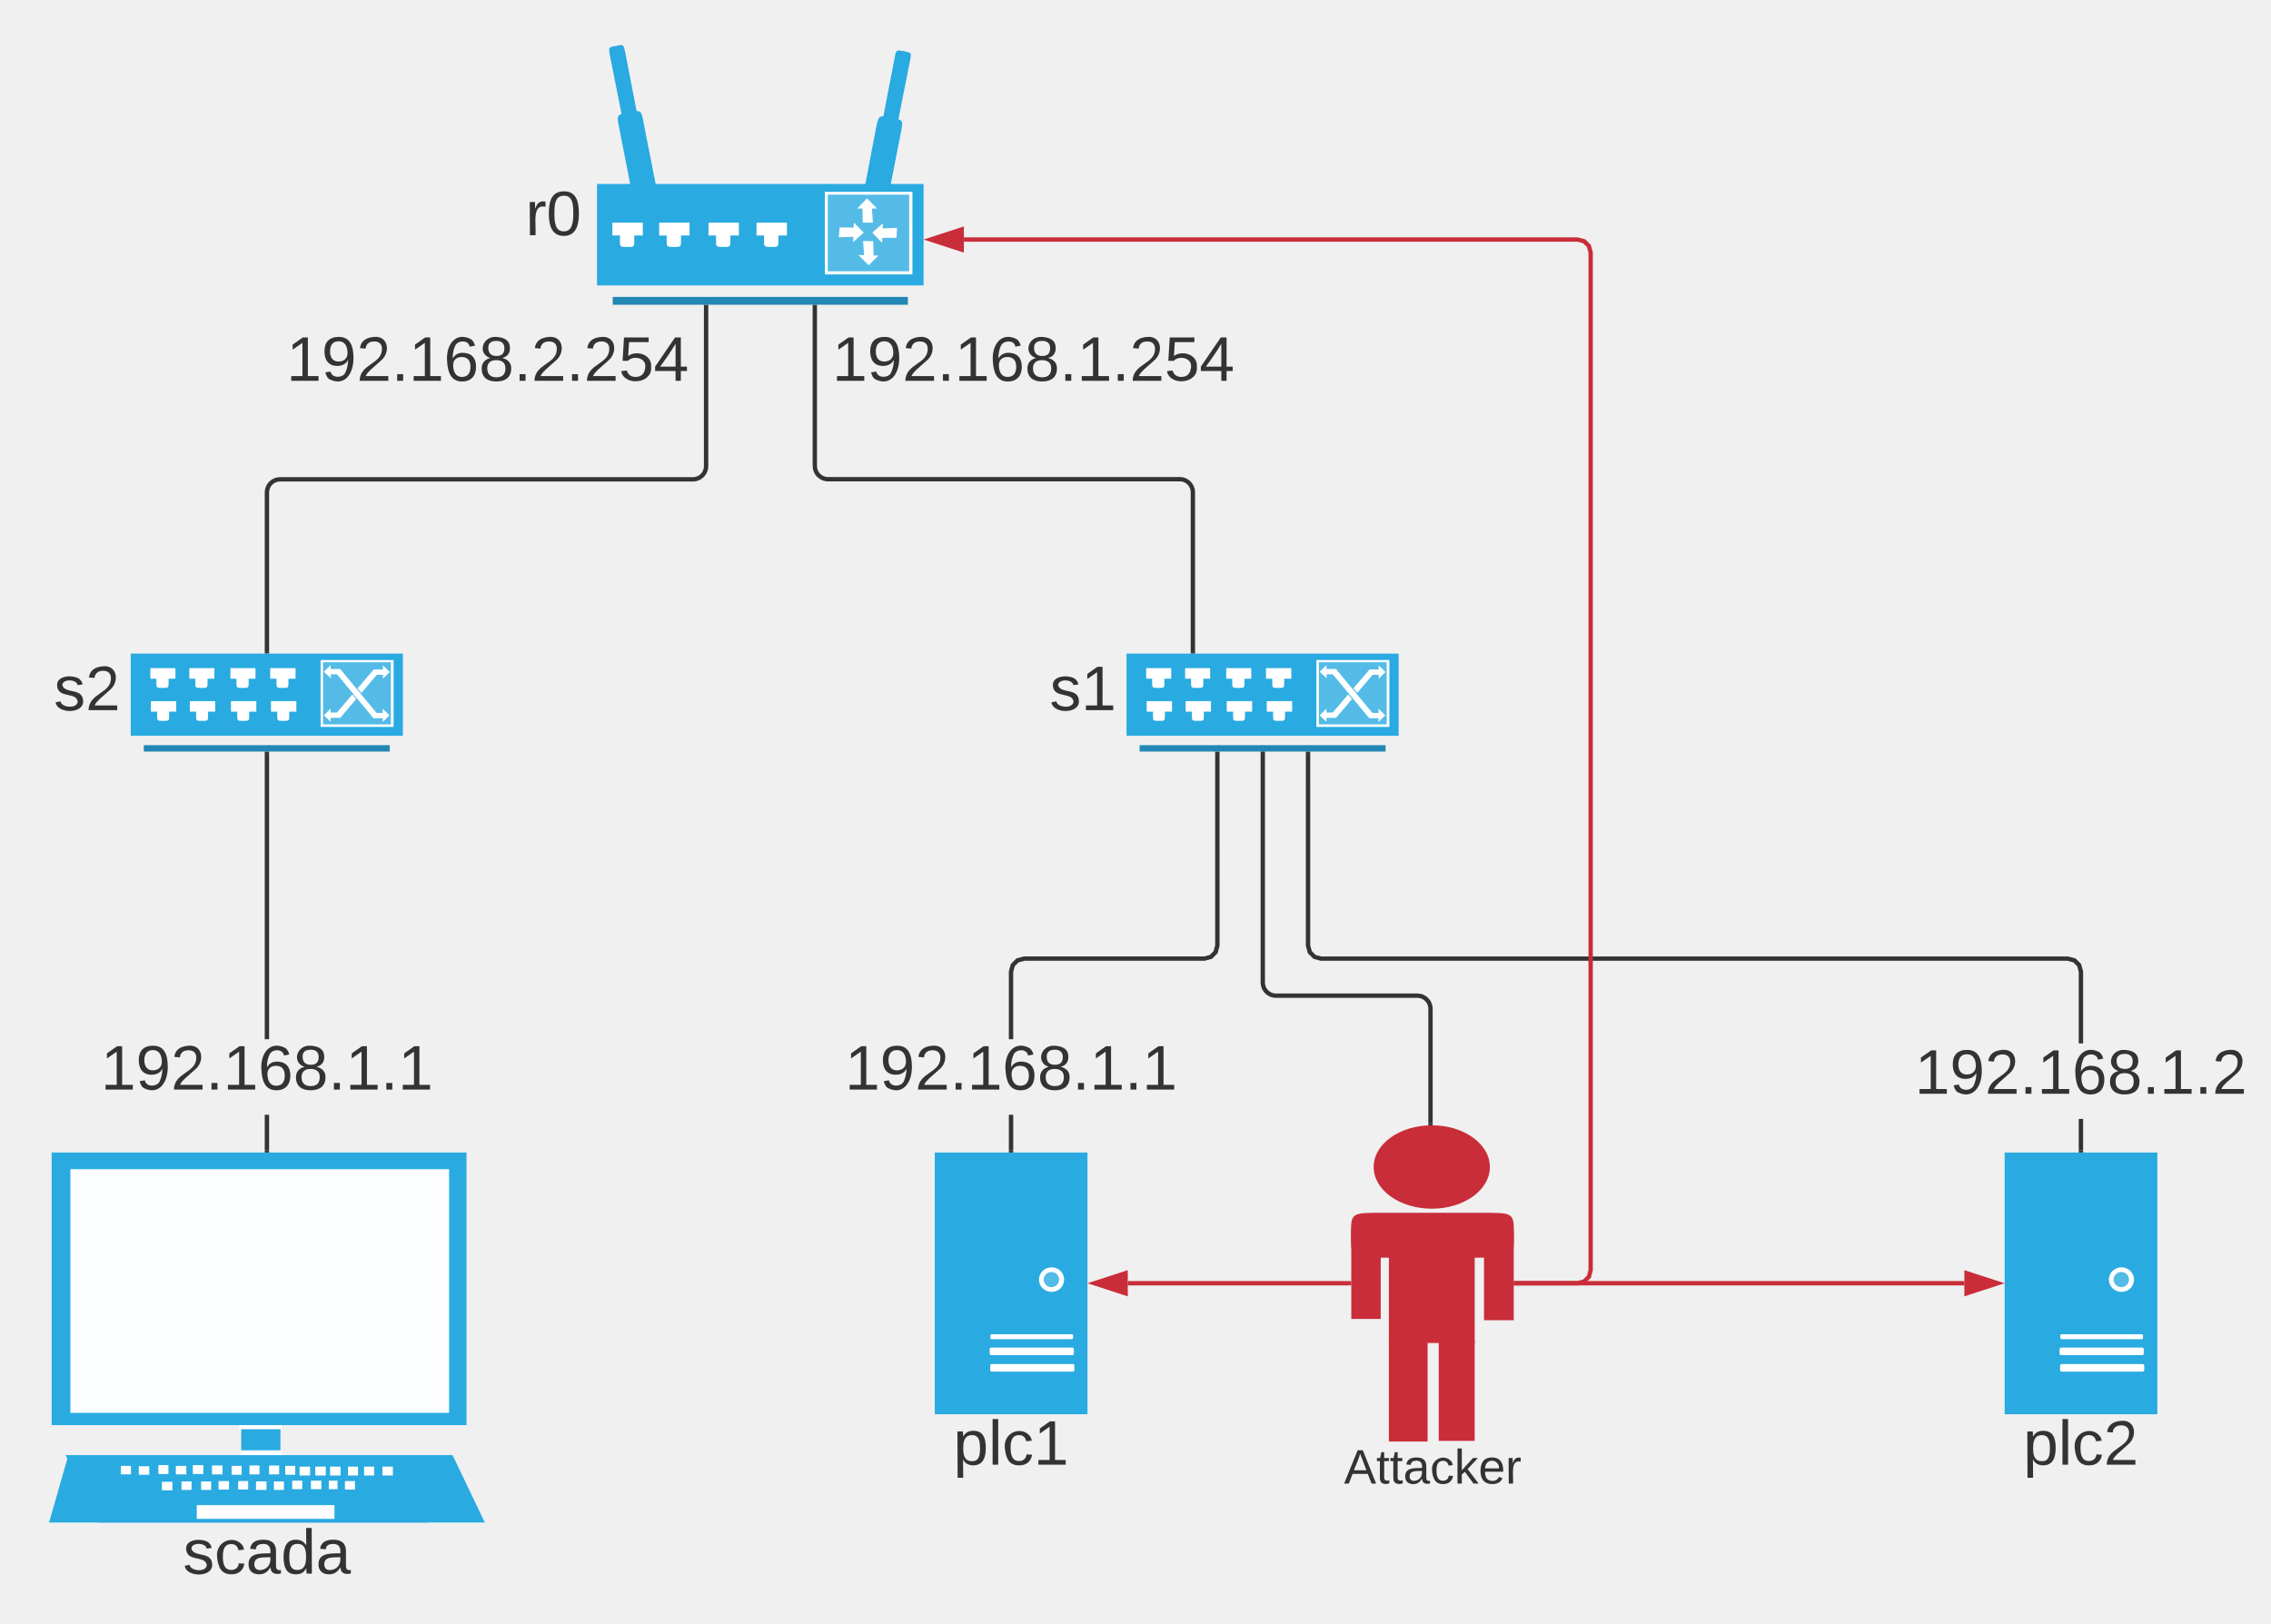
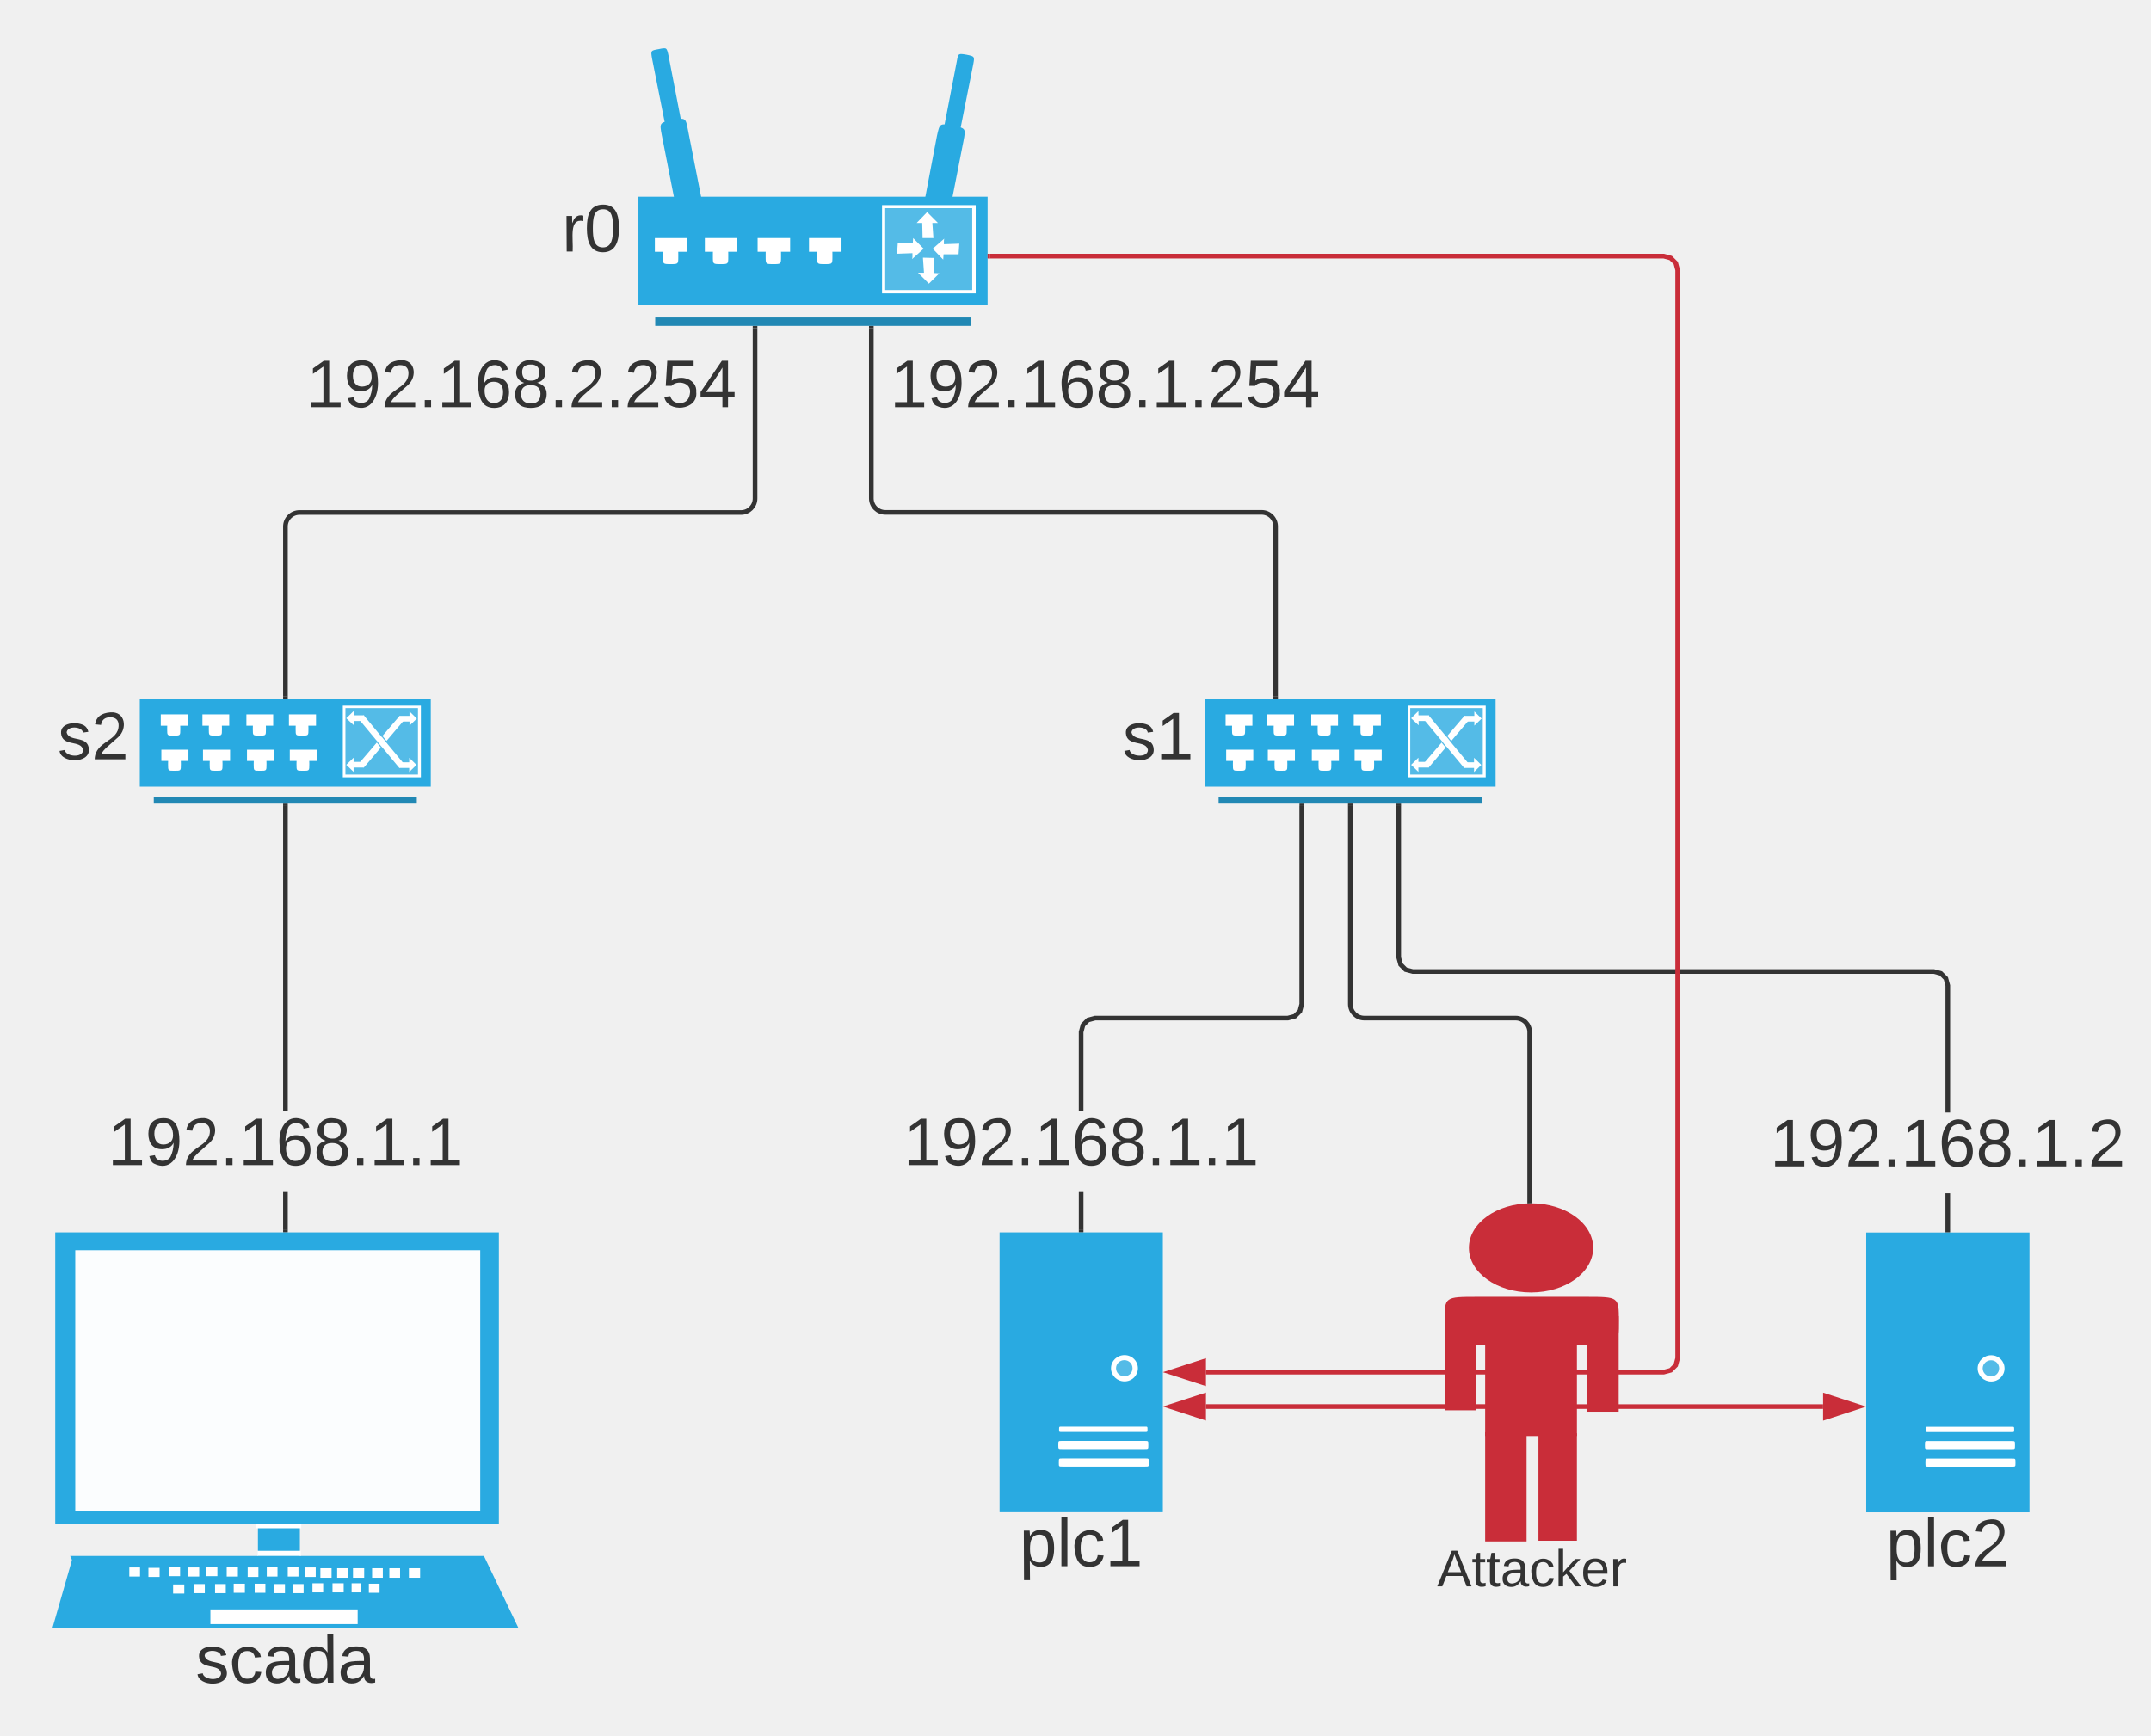
- <svg xmlns="http://www.w3.org/2000/svg" xmlns:ns1="lucid" xmlns:xlink="http://www.w3.org/1999/xlink" width="1042.23" height="745.17">
+ <svg xmlns="http://www.w3.org/2000/svg" xmlns:ns1="lucid" xmlns:xlink="http://www.w3.org/1999/xlink" width="923.16" height="745.17">
  <g transform="translate(-20 -23)" ns1:page-tab-id="x3yKPyf_9kqe">
    <path d="M393.95 163.88v73.06c0 3.3 2.7 6 6 6h161.5c3.32 0 6 2.7 6 6V322" stroke="#333" stroke-width="2" fill="none" />
    <path d="M394.95 163.9h-2v-1.02h2zM568.46 323h-2v-1.03h2z" fill="#333" />
    <use xlink:href="#a" transform="matrix(1,0,0,1,401.95,174.6667) translate(0 23.11111)" />
    <path d="M344.05 163.88V237c0 3.3-2.7 6-6 6H148.5c-3.3 0-6 2.7-6 6v73" stroke="#333" stroke-width="2" fill="none" />
    <path d="M345.05 163.9h-2v-1.02h2zM143.5 323h-2v-1.03h2z" fill="#333" />
    <use xlink:href="#b" transform="matrix(1,0,0,1,151.4821,174.6667) translate(0.01 23.11111)" />
-     <path d="M485 551h-2v-16.33h2zm94.7-93.87l-.92 3.42-2.52 2.53-3.42.92h-82.7l-2.65.7-1.8 1.8-.7 2.63V500h-2v-31.13l.92-3.42 2.53-2.53 3.42-.92h82.7l2.65-.7 1.77-1.8.7-2.63v-87.92h2z" fill="#333" />
+     <path d="M485 551h-2v-16.33h2zm94.7-96.87l-.92 3.42-2.52 2.53-3.42.92h-82.7l-2.65.7-1.8 1.8-.7 2.63V500h-2v-34.13l.92-3.42 2.53-2.53 3.42-.92h82.7l2.65-.7 1.77-1.8.7-2.63v-84.92h2z" fill="#333" />
    <path d="M579.7 368.98h-2v-1.03h2zm0-3.95h-2l2-.07zM485 552h-2v-1.03h2z" fill="#333" />
    <use xlink:href="#c" transform="matrix(1,0,0,1,407.7654,500) translate(0 23.11111)" />
-     <path d="M976 551h-2v-14.42h2zm-354.7-94.13l.7 2.64 1.78 1.8 2.64.7h342.7l3.43.92 2.53 2.53.92 3.42v33.05h-2v-32.8l-.7-2.63-1.8-1.8-2.63-.7h-342.7l-3.43-.92-2.52-2.53-.93-3.42v-88.18h2z" fill="#333" />
-     <path d="M621.3 368.98h-2v-1.03h2zm0-3.95h-2l2-.07zM976 552h-2v-1.03h2z" fill="#333" />
-     <use xlink:href="#d" transform="matrix(1,0,0,1,898.7654,501.916) translate(0 23.11111)" />
+     <path d="M856.93 551.04h-2V535.2h2zM621.3 433.87l.7 2.64 1.78 1.8 2.64.7h223.64l3.42.92 2.53 2.53.93 3.42v54.68h-2v-54.42l-.7-2.64-1.8-1.8-2.63-.7H626.16l-3.42-.92-2.52-2.53-.93-3.42v-65.18h2z" fill="#333" />
+     <path d="M621.3 368.98h-2v-1.03h2zm0-3.95h-2l2-.07zM856.93 552.04h-2v-1.02h2z" fill="#333" />
+     <use xlink:href="#d" transform="matrix(1,0,0,1,779.6954,500.548) translate(0 23.11111)" />
    <path d="M143.5 551h-2v-16.33h2zm0-51h-2V368.95h2z" fill="#333" />
    <path d="M143.5 368.98h-2v-1.03h2zm0-3.95h-2l2-.07zM143.5 552h-2v-1.03h2z" fill="#333" />
    <use xlink:href="#c" transform="matrix(1,0,0,1,66.26543,500) translate(0 23.11111)" />
    <path d="M80 323h124.88v37.7H80V323z" fill="#29aae1" />
    <path d="M86 365.03h112.88v2.93H86v-2.93z" fill="#2188b4" />
    <path d="M89 329.66h11.5v4.86H89v-4.86z" fill="#fff" />
    <path d="M94.5 332.94c2.88 0 2.88 0 2.88 2.66v.5c0 2.65 0 2.65-2.88 2.65-2.75 0-2.75 0-2.75-2.65v-.5c0-2.66 0-2.66 2.75-2.66zM106.88 329.66h11.5v4.86h-11.5v-4.86z" fill="#fff" />
    <path d="M112.5 332.94c2.75 0 2.75 0 2.75 2.66v.5c0 2.65 0 2.65-2.75 2.65-2.88 0-2.88 0-2.88-2.65v-.5c0-2.66 0-2.66 2.88-2.66zM125.75 329.66h11.5v4.86h-11.5v-4.86z" fill="#fff" />
    <path d="M131.38 332.94c2.75 0 2.75 0 2.75 2.66v.5c0 2.65 0 2.65-2.75 2.65-2.88 0-2.88 0-2.88-2.65v-.5c0-2.66 0-2.66 2.88-2.66zM144 329.66h11.63v4.86H144v-4.86z" fill="#fff" />
    <path d="M149.63 332.94c2.75 0 2.75 0 2.75 2.66v.5c0 2.65 0 2.65-2.75 2.65s-2.75 0-2.75-2.65v-.5c0-2.66 0-2.66 2.75-2.66zM167.13 325.93h33.5v30.73h-33.5v-30.74z" fill="#fff" />
    <path d="M168.25 326.96h31.13v28.53h-31.13v-28.54z" fill="#54bbe7" />
    <path d="M89.25 344.82h11.63v4.82H89.25v-4.8z" fill="#fff" />
    <path d="M94.88 348.06c2.75 0 2.75 0 2.75 2.66v.5c0 2.65 0 2.65-2.75 2.65s-2.75 0-2.75-2.66v-.48c0-2.66 0-2.66 2.75-2.66zM107.13 344.82h11.62v4.82h-11.63v-4.8z" fill="#fff" />
    <path d="M112.75 348.06c2.75 0 2.75 0 2.75 2.66v.5c0 2.65 0 2.65-2.75 2.65s-2.75 0-2.75-2.66v-.48c0-2.66 0-2.66 2.75-2.66zM126 344.82h11.63v4.82H126v-4.8z" fill="#fff" />
    <path d="M131.63 348.06c2.75 0 2.75 0 2.75 2.66v.5c0 2.65 0 2.65-2.75 2.65s-2.75 0-2.75-2.66v-.48c0-2.66 0-2.66 2.75-2.66zM144.38 344.82H156v4.82h-11.63v-4.8z" fill="#fff" />
    <path d="M150 348.06c2.75 0 2.75 0 2.75 2.66v.5c0 2.65 0 2.65-2.75 2.65s-2.75 0-2.75-2.66v-.48c0-2.66 0-2.66 2.75-2.66zM171.75 328.26l-3.13 3.06 3.25 3.02-.12-6.07zM171.75 348.25l-3.13 3.06 3.13 3.02v-6.07zM195.63 354.37l3.12-3.02-3.13-3.06v6.06zM195.75 334.48l3.13-3.02-3.13-3.06v6.08z" fill="#fff" />
    <path d="M171.5 330.06h4.75v2.44h-4.75v-2.44zM191.5 330.3h4.63v2.42h-4.63v-2.43zM171.5 350.05h4.63v2.43h-4.63v-2.44zM191.38 350.23H196v2.42h-4.63v-2.42z" fill="#fff" />
    <path d="M174 331.7l2.13-1.63 17.37 20.97-2.13 1.6L174 331.7z" fill="#fff" />
    <path d="M191.5 330.3l2 1.75-17.38 20.47-2.12-1.75 17.5-20.48z" fill="#fff" />
    <path d="M184.13 338.9l2 2.46-.38.27-2-2.48.38-.26zM181.88 341.23l2 2.47-.38.27-2-2.48.38-.27z" fill="#54bbe7" />
    <path d="M40 326.67c0-3.32 2.7-6 6-6h28c3.3 0 6 2.68 6 6v32.66c0 3.32-2.7 6-6 6H46c-3.3 0-6-2.68-6-6z" stroke="#000" stroke-opacity="0" stroke-width="3" fill="#fff" fill-opacity="0" />
    <use xlink:href="#e" transform="matrix(1,0,0,1,45,325.6667) translate(-0.2469136 23.27778)" />
    <path d="M537 323h124.88v37.7H537V323z" fill="#29aae1" />
    <path d="M543 365.03h112.88v2.93H543v-2.93z" fill="#2188b4" />
    <path d="M546 329.66h11.5v4.86H546v-4.86z" fill="#fff" />
    <path d="M551.5 332.94c2.88 0 2.88 0 2.88 2.66v.5c0 2.65 0 2.65-2.88 2.65-2.75 0-2.75 0-2.75-2.65v-.5c0-2.66 0-2.66 2.75-2.66zM563.88 329.66h11.5v4.86h-11.5v-4.86z" fill="#fff" />
    <path d="M569.5 332.94c2.75 0 2.75 0 2.75 2.66v.5c0 2.65 0 2.65-2.75 2.65-2.88 0-2.88 0-2.88-2.65v-.5c0-2.66 0-2.66 2.88-2.66zM582.75 329.66h11.5v4.86h-11.5v-4.86z" fill="#fff" />
    <path d="M588.38 332.94c2.75 0 2.75 0 2.75 2.66v.5c0 2.65 0 2.65-2.75 2.65-2.88 0-2.88 0-2.88-2.65v-.5c0-2.66 0-2.66 2.88-2.66zM601 329.66h11.63v4.86H601v-4.86z" fill="#fff" />
    <path d="M606.63 332.94c2.75 0 2.75 0 2.75 2.66v.5c0 2.65 0 2.65-2.75 2.65s-2.75 0-2.75-2.65v-.5c0-2.66 0-2.66 2.75-2.66zM624.13 325.93h33.5v30.73h-33.5v-30.74z" fill="#fff" />
    <path d="M625.25 326.96h31.13v28.53h-31.13v-28.54z" fill="#54bbe7" />
    <path d="M546.25 344.82h11.63v4.82h-11.63v-4.8z" fill="#fff" />
    <path d="M551.88 348.06c2.75 0 2.75 0 2.75 2.66v.5c0 2.65 0 2.65-2.75 2.65s-2.75 0-2.75-2.66v-.48c0-2.66 0-2.66 2.75-2.66zM564.13 344.82h11.62v4.82h-11.63v-4.8z" fill="#fff" />
    <path d="M569.75 348.06c2.75 0 2.75 0 2.75 2.66v.5c0 2.65 0 2.65-2.75 2.65s-2.75 0-2.75-2.66v-.48c0-2.66 0-2.66 2.75-2.66zM583 344.82h11.63v4.82H583v-4.8z" fill="#fff" />
    <path d="M588.63 348.06c2.75 0 2.75 0 2.75 2.66v.5c0 2.65 0 2.65-2.75 2.65s-2.75 0-2.75-2.66v-.48c0-2.66 0-2.66 2.75-2.66zM601.38 344.82H613v4.82h-11.63v-4.8z" fill="#fff" />
    <path d="M607 348.06c2.75 0 2.75 0 2.75 2.66v.5c0 2.65 0 2.65-2.75 2.65s-2.75 0-2.75-2.66v-.48c0-2.66 0-2.66 2.75-2.66zM628.75 328.26l-3.13 3.06 3.25 3.02-.12-6.07zM628.75 348.25l-3.13 3.06 3.13 3.02v-6.07zM652.63 354.37l3.12-3.02-3.13-3.06v6.06zM652.75 334.48l3.13-3.02-3.13-3.06v6.08z" fill="#fff" />
    <path d="M628.5 330.06h4.75v2.44h-4.75v-2.44zM648.5 330.3h4.63v2.42h-4.63v-2.43zM628.5 350.05h4.63v2.43h-4.63v-2.44zM648.38 350.23H653v2.42h-4.63v-2.42z" fill="#fff" />
    <path d="M631 331.7l2.13-1.63 17.37 20.97-2.13 1.6L631 331.7z" fill="#fff" />
    <path d="M648.5 330.3l2 1.75-17.38 20.47-2.12-1.75 17.5-20.48z" fill="#fff" />
    <path d="M641.13 338.9l2 2.46-.38.27-2-2.48.38-.26zM638.88 341.23l2 2.47-.38.27-2-2.48.38-.27z" fill="#54bbe7" />
    <path d="M497 326.67c0-3.32 2.7-6 6-6h28c3.3 0 6 2.68 6 6v32.66c0 3.32-2.7 6-6 6h-28c-3.3 0-6-2.68-6-6z" stroke="#000" stroke-opacity="0" stroke-width="3" fill="#fff" fill-opacity="0" />
    <use xlink:href="#f" transform="matrix(1,0,0,1,502,325.6667) translate(-0.2469136 23.27778)" />
    <path d="M294 107.44h149.85V154H294v-46.56z" fill="#29aae1" />
    <path d="M301.2 159.28h135.45v3.6H301.2v-3.6z" fill="#2188b4" />
    <path d="M301.05 125.2H315v5.88h-13.95v-5.88z" fill="#fff" />
    <path d="M307.8 129.16c3.3 0 3.3 0 3.3 3.36v.6c0 3.24 0 3.24-3.3 3.24s-3.3 0-3.3-3.24v-.6c0-3.36 0-3.36 3.3-3.36zM322.5 125.2h13.95v5.88H322.5v-5.88z" fill="#fff" />
    <path d="M329.25 129.16c3.3 0 3.3 0 3.3 3.36v.6c0 3.24 0 3.24-3.3 3.24s-3.3 0-3.3-3.24v-.6c0-3.36 0-3.36 3.3-3.36zM345.15 125.2h13.95v5.88h-13.95v-5.88z" fill="#fff" />
    <path d="M351.9 129.16c3.3 0 3.3 0 3.3 3.36v.6c0 3.24 0 3.24-3.3 3.24s-3.3 0-3.3-3.24v-.6c0-3.36 0-3.36 3.3-3.36zM367.2 125.2h13.95v5.88H367.2v-5.88z" fill="#fff" />
    <path d="M373.95 129.16c3.3 0 3.3 0 3.3 3.36v.6c0 3.24 0 3.24-3.3 3.24s-3.3 0-3.3-3.24v-.6c0-3.36 0-3.36 3.3-3.36z" fill="#fff" />
    <path d="M428.85 76.96c5.7 1.08 5.7 1.08 4.65 6.6l-5.4 27.48c-1.05 5.64-1.05 5.64-6.75 4.56-5.55-1.08-5.55-1.08-4.5-6.6l5.25-27.6c1.2-5.52 1.2-5.52 6.75-4.44z" fill="#29aae1" />
    <path d="M434.85 46.48c3.45.72 3.45.72 2.85 4.08L432 79.24c-.6 3.36-.6 3.36-4.05 2.76-3.6-.72-3.6-.72-2.85-4.08l5.55-28.68c.6-3.36.6-3.36 4.2-2.76z" fill="#29aae1" />
    <path d="M398.55 111.04h40.2v37.92h-40.2v-37.92z" fill="#fff" />
    <path d="M399.9 112.36h37.35v35.16H399.9v-35.16z" fill="#54bbe7" />
    <path d="M417.9 114.04l-4.5 4.68h2.4l.15 6.48h4.65l-.45-6.48h2.4l-4.65-4.68zM418.65 144.76l4.5-4.44-2.25-.12-.15-6.48-4.65-.12.45 6.48H414l4.65 4.68zM420.3 129.76l4.5 4.68.15-2.28h6.45l.3-4.56-6.6.24v-1.68l.15-.72-4.95 4.32zM416.4 129.76l-4.5-4.56-.15 2.28-6.45-.12-.3 4.56 6.6-.24v1.8l-.15.72 4.95-4.44z" fill="#fff" />
    <path d="M308.7 74.56c5.55-1.08 5.55-1.08 6.6 4.44l5.4 27.48c1.2 5.64 1.2 5.64-4.5 6.72s-5.7 1.08-6.75-4.56l-5.4-27.48c-1.05-5.52-1.05-5.52 4.65-6.6z" fill="#29aae1" />
    <path d="M302.7 44.08c3.45-.72 3.45-.72 4.2 2.76l5.55 28.68c.6 3.36.6 3.36-2.85 4.08-3.45.6-3.45.6-4.05-2.76l-5.7-28.68c-.6-3.48-.6-3.48 2.85-4.08z" fill="#29aae1" />
    <path d="M254 106.67c0-3.32 2.7-6 6-6h28c3.3 0 6 2.68 6 6v32.66c0 3.32-2.7 6-6 6h-28c-3.3 0-6-2.68-6-6z" stroke="#000" stroke-opacity="0" stroke-width="3" fill="#fff" fill-opacity="0" />
    <use xlink:href="#g" transform="matrix(1,0,0,1,259,105.6667) translate(2.200617 25.29861)" />
    <path d="M449 552h70.07v120.12H449V552z" fill="#29aae1" />
    <path d="M475.74 635.4h35.63c1.12 0 1.12 0 1.12 1.2 0 1.08 0 1.08-1.13 1.08h-35.63c-1.2 0-1.2 0-1.2-1.08 0-1.2 0-1.2 1.2-1.2zM475.8 641.52h35.5c1.54 0 1.54 0 1.54 1.56v.36c0 1.56 0 1.56-1.54 1.56h-35.5c-1.6 0-1.6 0-1.6-1.56v-.36c0-1.56 0-1.56 1.6-1.56zM475.95 649.08h35.56c1.55 0 1.55 0 1.55 1.56v.36c0 1.56 0 1.56-1.54 1.56h-35.55c-1.54 0-1.54 0-1.54-1.56v-.36c0-1.56 0-1.56 1.55-1.56zM508.36 610.32c0 3.12-2.52 5.64-5.74 5.64s-5.8-2.52-5.8-5.64c0-3.12 2.58-5.64 5.8-5.64 3.22 0 5.74 2.52 5.74 5.64z" fill="#fff" />
    <path d="M506.05 610.32c0 1.92-1.54 3.48-3.5 3.48s-3.57-1.56-3.57-3.48 1.6-3.48 3.57-3.48c1.96 0 3.5 1.56 3.5 3.48z" fill="#54bbe7" />
    <use xlink:href="#h" transform="matrix(1,0,0,1,419,672) translate(38.55864 23.27778)" />
-     <path d="M940 552h70.07v120.12H940V552z" fill="#29aae1" />
-     <path d="M966.74 635.4h35.63c1.12 0 1.12 0 1.12 1.2 0 1.08 0 1.08-1.13 1.08h-35.63c-1.2 0-1.2 0-1.2-1.08 0-1.2 0-1.2 1.2-1.2zM966.8 641.52h35.5c1.54 0 1.54 0 1.54 1.56v.36c0 1.56 0 1.56-1.54 1.56h-35.5c-1.6 0-1.6 0-1.6-1.56v-.36c0-1.56 0-1.56 1.6-1.56zM966.95 649.08h35.56c1.55 0 1.55 0 1.55 1.56v.36c0 1.56 0 1.56-1.54 1.56h-35.55c-1.54 0-1.54 0-1.54-1.56v-.36c0-1.56 0-1.56 1.55-1.56zM999.36 610.32c0 3.12-2.52 5.64-5.74 5.64s-5.8-2.52-5.8-5.64c0-3.12 2.58-5.64 5.8-5.64 3.22 0 5.74 2.52 5.74 5.64z" fill="#fff" />
-     <path d="M997.05 610.32c0 1.92-1.54 3.48-3.5 3.48s-3.57-1.56-3.57-3.48 1.6-3.48 3.57-3.48c1.96 0 3.5 1.56 3.5 3.48z" fill="#54bbe7" />
-     <use xlink:href="#i" transform="matrix(1,0,0,1,910,672) translate(38.55864 23.27778)" />
+     <path d="M820.93 552.05H891v120.12h-70.07V552.05z" fill="#29aae1" />
+     <path d="M847.67 635.45h35.63c1.12 0 1.12 0 1.12 1.2 0 1.08 0 1.08-1.12 1.08h-35.63c-1.2 0-1.2 0-1.2-1.08 0-1.2 0-1.2 1.2-1.2zM847.74 641.57h35.5c1.53 0 1.53 0 1.53 1.55v.37c0 1.55 0 1.55-1.54 1.55h-35.5c-1.6 0-1.6 0-1.6-1.56v-.38c0-1.55 0-1.55 1.6-1.55zM847.88 649.13h35.56c1.54 0 1.54 0 1.54 1.56v.35c0 1.56 0 1.56-1.54 1.56h-35.56c-1.54 0-1.54 0-1.54-1.55v-.36c0-1.57 0-1.57 1.54-1.57zM880.3 610.37c0 3.12-2.53 5.64-5.75 5.64s-5.8-2.5-5.8-5.63c0-3.12 2.58-5.64 5.8-5.64 3.22 0 5.74 2.52 5.74 5.63z" fill="#fff" />
+     <path d="M877.98 610.37c0 1.92-1.54 3.48-3.5 3.48s-3.57-1.56-3.57-3.5c0-1.9 1.62-3.46 3.58-3.46s3.5 1.55 3.5 3.47z" fill="#54bbe7" />
+     <use xlink:href="#i" transform="matrix(1,0,0,1,790.93,672.045) translate(38.55864 23.27778)" />
    <path d="M130.7 677.12h18v13.94h-18v-13.94zM43.7 552h190.4v125.12H43.7V552z" fill="#29aae1" />
    <path d="M52.3 559.65h173.8V671.5H52.3V559.66z" fill="#fff" fill-opacity=".98" />
    <path d="M51.1 691.9h173.6l-8.6 29.93H42.5l8.6-29.92z" fill="#29aae1" />
    <path d="M50.1 690.9h177.6l14.8 30.93H64.9L50.1 690.9z" fill="#29aae1" />
    <path d="M110.3 713.84h63.2v6.3h-63.2v-6.3zM75.5 695.82h4.6v3.9h-4.6v-3.9zM83.7 696h4.8v3.9h-4.8V696zM94.3 703.13h4.8v3.9h-4.8v-3.9zM92.7 695.48h4.6v4.08h-4.6v-4.08zM100.7 695.82h4.8v3.9h-4.8v-3.9zM108.5 695.48h4.8v4.08h-4.8v-4.08zM157.5 696.16h4.8v4.08h-4.8v-4.08zM164.7 696.16h4.8v4.08h-4.8v-4.08zM171.5 696.16h4.8v4.08h-4.8v-4.08zM179.7 696.16h4.6v4.08h-4.6v-4.08zM187.1 696.16h4.6v4.08h-4.6v-4.08zM178.3 702.8h4.6v3.9h-4.6v-3.9zM195.5 696.16h4.8v4.08h-4.8v-4.08zM103.3 702.96h4.6v3.9h-4.6v-3.9zM112.3 702.96h4.6v3.9h-4.6v-3.9zM170.9 702.62h4v3.9h-4v-3.9zM162.7 702.62h4.8v3.9h-4.8v-3.9zM117.3 695.65h4.8v4.08h-4.8v-4.08zM126.3 695.82h4.6v4.08h-4.6v-4.08zM134.5 695.65h4.6v4.08h-4.6v-4.08zM143.5 695.65h4.6v4.08h-4.6v-4.08zM150.9 695.82h4.6v4.08h-4.6v-4.08zM120.3 702.8h4.8v3.9h-4.8v-3.9zM129.3 702.8h4.6v3.9h-4.6v-3.9zM137.5 702.96h4.8v3.9h-4.8v-3.9zM145.7 702.96h4.6v3.9h-4.6v-3.9zM154.1 702.62h4.6v3.9h-4.6v-3.9z" fill="#fff" />
    <path d="M42.7 721.83l199.8-.68-14.2-30.26-177 .33-8.6 30.6z" fill="none" />
    <path d="M129.7 677.12h19.6V679h-19.6v-1.88zM130.5 688.68h18.6v2.2h-18.6v-2.2z" fill="#fff" />
    <use xlink:href="#j" transform="matrix(1,0,0,1,12.5,722) translate(91.48148 23.27778)" />
    <path d="M703.75 558.64c0 10.6-11.92 19.14-26.63 19.14-14.77 0-26.7-8.55-26.7-19.14 0-10.6 11.93-19.14 26.7-19.14 14.7 0 26.63 8.55 26.63 19.14zM654.25 579.66h46.27c14.25 0 14.25 0 14.25 10.3s0 10.3-14.25 10.3h-46.27c-14.25 0-14.25 0-14.25-10.3s0-10.3 14.25-10.3z" fill="#c92d39" />
    <path d="M657.4 596.92h39.38v42.5H657.4v-42.5z" fill="#c92d39" />
    <path d="M657.4 637.8h17.77v46.85H657.4V637.8zM680.27 638.25h16.5v46.1h-16.5v-46.1zM640.15 587.35h13.5v41.03h-13.5v-41.03zM701.05 587.93h13.65v41.04h-13.65v-41.04z" fill="#c92d39" />
    <use xlink:href="#k" transform="matrix(1,0,0,1,610,684.5) translate(26.79012 19.44444)" />
-     <path d="M639.15 612H537.57" stroke="#c92d39" stroke-width="2" fill="none" />
-     <path d="M640.15 613h-1.03v-2h1.03z" fill="#c92d39" />
-     <path d="M522.3 612l14.27-4.64v9.28z" stroke="#c92d39" stroke-width="2" fill="#c92d39" />
-     <path d="M715.7 612h205.8" stroke="#c92d39" stroke-width="2" fill="none" />
-     <path d="M715.73 613h-1.03v-2h1.03z" fill="#c92d39" />
-     <path d="M936.76 612l-14.26 4.64v-9.28z" stroke="#c92d39" stroke-width="2" fill="#c92d39" />
-     <path d="M747.55 132.86l2.53 2.53.92 3.4v467.33l-.92 3.42-2.53 2.53-3.42.92H715.7v-2h28.17l2.64-.7 1.8-1.8.7-2.63v-466.8l-.7-2.64-1.8-1.78-2.63-.7H462.35v-2h281.78z" fill="#c92d39" />
-     <path d="M715.73 613h-1.03v-2h1.03zM461.35 137.58l-14.26-4.64 14.25-4.64z" fill="#c92d39" />
-     <path d="M462.35 138.95l-18.5-6 18.5-6.02zm-12.03-6l10.03 3.25v-6.52z" fill="#c92d39" />
-     <path d="M599.53 368.95V474c0 3.3 2.68 6 6 6h64.97c3.3 0 6 2.7 6 6v52.52" stroke="#333" stroke-width="2" fill="none" />
+     <path d="M599.53 368.95V454c0 3.3 2.68 6 6 6h64.97c3.3 0 6 2.7 6 6v72.52" stroke="#333" stroke-width="2" fill="none" />
    <path d="M600.53 368.98h-2v-1.03h2zm0-3.95h-2v-.07h2zM677.5 539.53l-.38-.03-1.62.06v-1.06h2z" fill="#333" />
+     <path d="M537.57 626.77h132.4c.02 0 .03 0 .03.02H802.42" stroke="#c92d39" stroke-width="2" fill="none" />
+     <path d="M522.3 626.77l14.27-4.64v9.28zM817.7 626.8l-14.27 4.65v-9.27z" stroke="#c92d39" stroke-width="2" fill="#c92d39" />
+     <path d="M737.55 132.86l2.53 2.53.92 3.4v467.33l-.92 3.42-2.53 2.53-3.42.92H537.57v-2h196.3l2.64-.7 1.8-1.8.7-2.63v-466.8l-.7-2.64-1.8-1.78-2.63-.7H444.85v-2h289.28z" fill="#c92d39" />
+     <path d="M444.88 133.94h-1.03v-2h1.03zM536.57 616.64L522.3 612l14.27-4.64z" fill="#c92d39" />
+     <path d="M537.57 618l-18.5-6 18.5-6zm-12.03-6l10.03 3.26v-6.52z" fill="#c92d39" />
    <defs>
      <path fill="#333" d="M27 0v-27h64v-190l-56 39v-29l58-41h29v221h61V0H27" id="l" />
      <path fill="#333" d="M99-251c64 0 84 50 84 122C183-37 130 33 47-8c-14-7-20-23-25-40l30-5c6 39 69 39 84 7 9-19 16-44 16-74-10 22-31 35-62 35-49 0-73-33-73-83 0-54 28-83 82-83zm-1 141c31-1 51-18 51-49 0-36-14-67-51-67-34 0-49 23-49 58 0 34 15 58 49 58" id="m" />
      <path fill="#333" d="M101-251c82-7 93 87 43 132L82-64C71-53 59-42 53-27h129V0H18c2-99 128-94 128-182 0-28-16-43-45-43s-46 15-49 41l-32-3c6-41 34-60 81-64" id="n" />
      <path fill="#333" d="M33 0v-38h34V0H33" id="o" />
      <path fill="#333" d="M110-160c48 1 74 30 74 79 0 53-28 85-80 85-65 0-83-55-86-122-5-90 50-162 133-122 14 7 22 21 27 39l-31 6c-5-40-67-38-82-6-9 19-15 44-15 74 11-20 30-34 60-33zm-7 138c34 0 49-23 49-58s-16-56-50-56c-29 0-50 16-49 49 1 36 15 65 50 65" id="p" />
      <path fill="#333" d="M134-131c28 9 52 24 51 62-1 50-34 73-85 73S17-19 16-69c0-36 21-54 49-61-75-25-45-126 34-121 46 3 78 18 79 63 0 33-17 51-44 57zm-34-11c31 1 46-15 46-44 0-28-17-43-47-42-29 0-46 13-45 42 1 28 16 44 46 44zm1 122c35 0 51-18 51-52 0-30-18-46-53-46-33 0-51 17-51 47 0 34 19 51 53 51" id="q" />
      <path fill="#333" d="M54-142c48-35 137-8 131 61C196 18 31 33 14-55l32-4c7 23 22 37 52 37 35-1 51-22 54-58 4-55-73-65-99-34H22l8-134h141v27H59" id="r" />
      <path fill="#333" d="M155-56V0h-30v-56H8v-25l114-167h33v167h35v25h-35zm-30-156c-27 46-58 90-88 131h88v-131" id="s" />
      <g id="a">
        <use transform="matrix(0.08024691,0,0,0.08024691,0,0)" xlink:href="#l" />
        <use transform="matrix(0.08024691,0,0,0.08024691,16.04938,0)" xlink:href="#m" />
        <use transform="matrix(0.08024691,0,0,0.08024691,32.09877,0)" xlink:href="#n" />
        <use transform="matrix(0.08024691,0,0,0.08024691,48.14815,0)" xlink:href="#o" />
        <use transform="matrix(0.08024691,0,0,0.08024691,56.17284,0)" xlink:href="#l" />
        <use transform="matrix(0.08024691,0,0,0.08024691,72.22222,0)" xlink:href="#p" />
        <use transform="matrix(0.08024691,0,0,0.08024691,88.2716,0)" xlink:href="#q" />
        <use transform="matrix(0.08024691,0,0,0.08024691,104.321,0)" xlink:href="#o" />
        <use transform="matrix(0.08024691,0,0,0.08024691,112.3457,0)" xlink:href="#l" />
        <use transform="matrix(0.08024691,0,0,0.08024691,128.3951,0)" xlink:href="#o" />
        <use transform="matrix(0.08024691,0,0,0.08024691,136.4198,0)" xlink:href="#n" />
        <use transform="matrix(0.08024691,0,0,0.08024691,152.4691,0)" xlink:href="#r" />
        <use transform="matrix(0.08024691,0,0,0.08024691,168.5185,0)" xlink:href="#s" />
      </g>
      <g id="b">
        <use transform="matrix(0.08024691,0,0,0.08024691,0,0)" xlink:href="#l" />
        <use transform="matrix(0.08024691,0,0,0.08024691,16.04938,0)" xlink:href="#m" />
        <use transform="matrix(0.08024691,0,0,0.08024691,32.09877,0)" xlink:href="#n" />
        <use transform="matrix(0.08024691,0,0,0.08024691,48.14815,0)" xlink:href="#o" />
        <use transform="matrix(0.08024691,0,0,0.08024691,56.17284,0)" xlink:href="#l" />
        <use transform="matrix(0.08024691,0,0,0.08024691,72.22222,0)" xlink:href="#p" />
        <use transform="matrix(0.08024691,0,0,0.08024691,88.2716,0)" xlink:href="#q" />
        <use transform="matrix(0.08024691,0,0,0.08024691,104.321,0)" xlink:href="#o" />
        <use transform="matrix(0.08024691,0,0,0.08024691,112.3457,0)" xlink:href="#n" />
        <use transform="matrix(0.08024691,0,0,0.08024691,128.3951,0)" xlink:href="#o" />
        <use transform="matrix(0.08024691,0,0,0.08024691,136.4198,0)" xlink:href="#n" />
        <use transform="matrix(0.08024691,0,0,0.08024691,152.4691,0)" xlink:href="#r" />
        <use transform="matrix(0.08024691,0,0,0.08024691,168.5185,0)" xlink:href="#s" />
      </g>
      <g id="c">
        <use transform="matrix(0.08024691,0,0,0.08024691,0,0)" xlink:href="#l" />
        <use transform="matrix(0.08024691,0,0,0.08024691,16.04938,0)" xlink:href="#m" />
        <use transform="matrix(0.08024691,0,0,0.08024691,32.09877,0)" xlink:href="#n" />
        <use transform="matrix(0.08024691,0,0,0.08024691,48.14815,0)" xlink:href="#o" />
        <use transform="matrix(0.08024691,0,0,0.08024691,56.17284,0)" xlink:href="#l" />
        <use transform="matrix(0.08024691,0,0,0.08024691,72.22222,0)" xlink:href="#p" />
        <use transform="matrix(0.08024691,0,0,0.08024691,88.2716,0)" xlink:href="#q" />
        <use transform="matrix(0.08024691,0,0,0.08024691,104.321,0)" xlink:href="#o" />
        <use transform="matrix(0.08024691,0,0,0.08024691,112.3457,0)" xlink:href="#l" />
        <use transform="matrix(0.08024691,0,0,0.08024691,128.3951,0)" xlink:href="#o" />
        <use transform="matrix(0.08024691,0,0,0.08024691,136.4198,0)" xlink:href="#l" />
      </g>
      <g id="d">
        <use transform="matrix(0.08024691,0,0,0.08024691,0,0)" xlink:href="#l" />
        <use transform="matrix(0.08024691,0,0,0.08024691,16.04938,0)" xlink:href="#m" />
        <use transform="matrix(0.08024691,0,0,0.08024691,32.09877,0)" xlink:href="#n" />
        <use transform="matrix(0.08024691,0,0,0.08024691,48.14815,0)" xlink:href="#o" />
        <use transform="matrix(0.08024691,0,0,0.08024691,56.17284,0)" xlink:href="#l" />
        <use transform="matrix(0.08024691,0,0,0.08024691,72.22222,0)" xlink:href="#p" />
        <use transform="matrix(0.08024691,0,0,0.08024691,88.2716,0)" xlink:href="#q" />
        <use transform="matrix(0.08024691,0,0,0.08024691,104.321,0)" xlink:href="#o" />
        <use transform="matrix(0.08024691,0,0,0.08024691,112.3457,0)" xlink:href="#l" />
        <use transform="matrix(0.08024691,0,0,0.08024691,128.3951,0)" xlink:href="#o" />
        <use transform="matrix(0.08024691,0,0,0.08024691,136.4198,0)" xlink:href="#n" />
      </g>
      <path fill="#333" d="M135-143c-3-34-86-38-87 0 15 53 115 12 119 90S17 21 10-45l28-5c4 36 97 45 98 0-10-56-113-15-118-90-4-57 82-63 122-42 12 7 21 19 24 35" id="t" />
      <g id="e">
        <use transform="matrix(0.08024691,0,0,0.08024691,0,0)" xlink:href="#t" />
        <use transform="matrix(0.08024691,0,0,0.08024691,14.44444,0)" xlink:href="#n" />
      </g>
      <g id="f">
        <use transform="matrix(0.08024691,0,0,0.08024691,0,0)" xlink:href="#t" />
        <use transform="matrix(0.08024691,0,0,0.08024691,14.44444,0)" xlink:href="#l" />
      </g>
      <path fill="#333" d="M114-163C36-179 61-72 57 0H25l-1-190h30c1 12-1 29 2 39 6-27 23-49 58-41v29" id="u" />
      <path fill="#333" d="M101-251c68 0 85 55 85 127S166 4 100 4C33 4 14-52 14-124c0-73 17-127 87-127zm-1 229c47 0 54-49 54-102s-4-102-53-102c-51 0-55 48-55 102 0 53 5 102 54 102" id="v" />
      <g id="g">
        <use transform="matrix(0.08024691,0,0,0.08024691,0,0)" xlink:href="#u" />
        <use transform="matrix(0.08024691,0,0,0.08024691,9.549383,0)" xlink:href="#v" />
      </g>
      <path fill="#333" d="M115-194c55 1 70 41 70 98S169 2 115 4C84 4 66-9 55-30l1 105H24l-1-265h31l2 30c10-21 28-34 59-34zm-8 174c40 0 45-34 45-75s-6-73-45-74c-42 0-51 32-51 76 0 43 10 73 51 73" id="w" />
      <path fill="#333" d="M24 0v-261h32V0H24" id="x" />
      <path fill="#333" d="M96-169c-40 0-48 33-48 73s9 75 48 75c24 0 41-14 43-38l32 2c-6 37-31 61-74 61-59 0-76-41-82-99-10-93 101-131 147-64 4 7 5 14 7 22l-32 3c-4-21-16-35-41-35" id="y" />
      <g id="h">
        <use transform="matrix(0.08024691,0,0,0.08024691,0,0)" xlink:href="#w" />
        <use transform="matrix(0.08024691,0,0,0.08024691,16.04938,0)" xlink:href="#x" />
        <use transform="matrix(0.08024691,0,0,0.08024691,22.38889,0)" xlink:href="#y" />
        <use transform="matrix(0.08024691,0,0,0.08024691,36.83333,0)" xlink:href="#l" />
      </g>
      <g id="i">
        <use transform="matrix(0.08024691,0,0,0.08024691,0,0)" xlink:href="#w" />
        <use transform="matrix(0.08024691,0,0,0.08024691,16.04938,0)" xlink:href="#x" />
        <use transform="matrix(0.08024691,0,0,0.08024691,22.38889,0)" xlink:href="#y" />
        <use transform="matrix(0.08024691,0,0,0.08024691,36.83333,0)" xlink:href="#n" />
      </g>
      <path fill="#333" d="M141-36C126-15 110 5 73 4 37 3 15-17 15-53c-1-64 63-63 125-63 3-35-9-54-41-54-24 1-41 7-42 31l-33-3c5-37 33-52 76-52 45 0 72 20 72 64v82c-1 20 7 32 28 27v20c-31 9-61-2-59-35zM48-53c0 20 12 33 32 33 41-3 63-29 60-74-43 2-92-5-92 41" id="z" />
      <path fill="#333" d="M85-194c31 0 48 13 60 33l-1-100h32l1 261h-30c-2-10 0-23-3-31C134-8 116 4 85 4 32 4 16-35 15-94c0-66 23-100 70-100zm9 24c-40 0-46 34-46 75 0 40 6 74 45 74 42 0 51-32 51-76 0-42-9-74-50-73" id="A" />
      <g id="j">
        <use transform="matrix(0.08024691,0,0,0.08024691,0,0)" xlink:href="#t" />
        <use transform="matrix(0.08024691,0,0,0.08024691,14.44444,0)" xlink:href="#y" />
        <use transform="matrix(0.08024691,0,0,0.08024691,28.88889,0)" xlink:href="#z" />
        <use transform="matrix(0.08024691,0,0,0.08024691,44.93827,0)" xlink:href="#A" />
        <use transform="matrix(0.08024691,0,0,0.08024691,60.98765,0)" xlink:href="#z" />
      </g>
      <path fill="#333" d="M205 0l-28-72H64L36 0H1l101-248h38L239 0h-34zm-38-99l-47-123c-12 45-31 82-46 123h93" id="B" />
      <path fill="#333" d="M59-47c-2 24 18 29 38 22v24C64 9 27 4 27-40v-127H5v-23h24l9-43h21v43h35v23H59v120" id="C" />
      <path fill="#333" d="M143 0L79-87 56-68V0H24v-261h32v163l83-92h37l-77 82L181 0h-38" id="D" />
      <path fill="#333" d="M100-194c63 0 86 42 84 106H49c0 40 14 67 53 68 26 1 43-12 49-29l28 8c-11 28-37 45-77 45C44 4 14-33 15-96c1-61 26-98 85-98zm52 81c6-60-76-77-97-28-3 7-6 17-6 28h103" id="E" />
      <g id="k">
        <use transform="matrix(0.0617284,0,0,0.0617284,0,0)" xlink:href="#B" />
        <use transform="matrix(0.0617284,0,0,0.0617284,14.81481,0)" xlink:href="#C" />
        <use transform="matrix(0.0617284,0,0,0.0617284,20.98765,0)" xlink:href="#C" />
        <use transform="matrix(0.0617284,0,0,0.0617284,27.16049,0)" xlink:href="#z" />
        <use transform="matrix(0.0617284,0,0,0.0617284,39.50617,0)" xlink:href="#y" />
        <use transform="matrix(0.0617284,0,0,0.0617284,50.61728,0)" xlink:href="#D" />
        <use transform="matrix(0.0617284,0,0,0.0617284,61.7284,0)" xlink:href="#E" />
        <use transform="matrix(0.0617284,0,0,0.0617284,74.07407,0)" xlink:href="#u" />
      </g>
    </defs>
  </g>
</svg>
